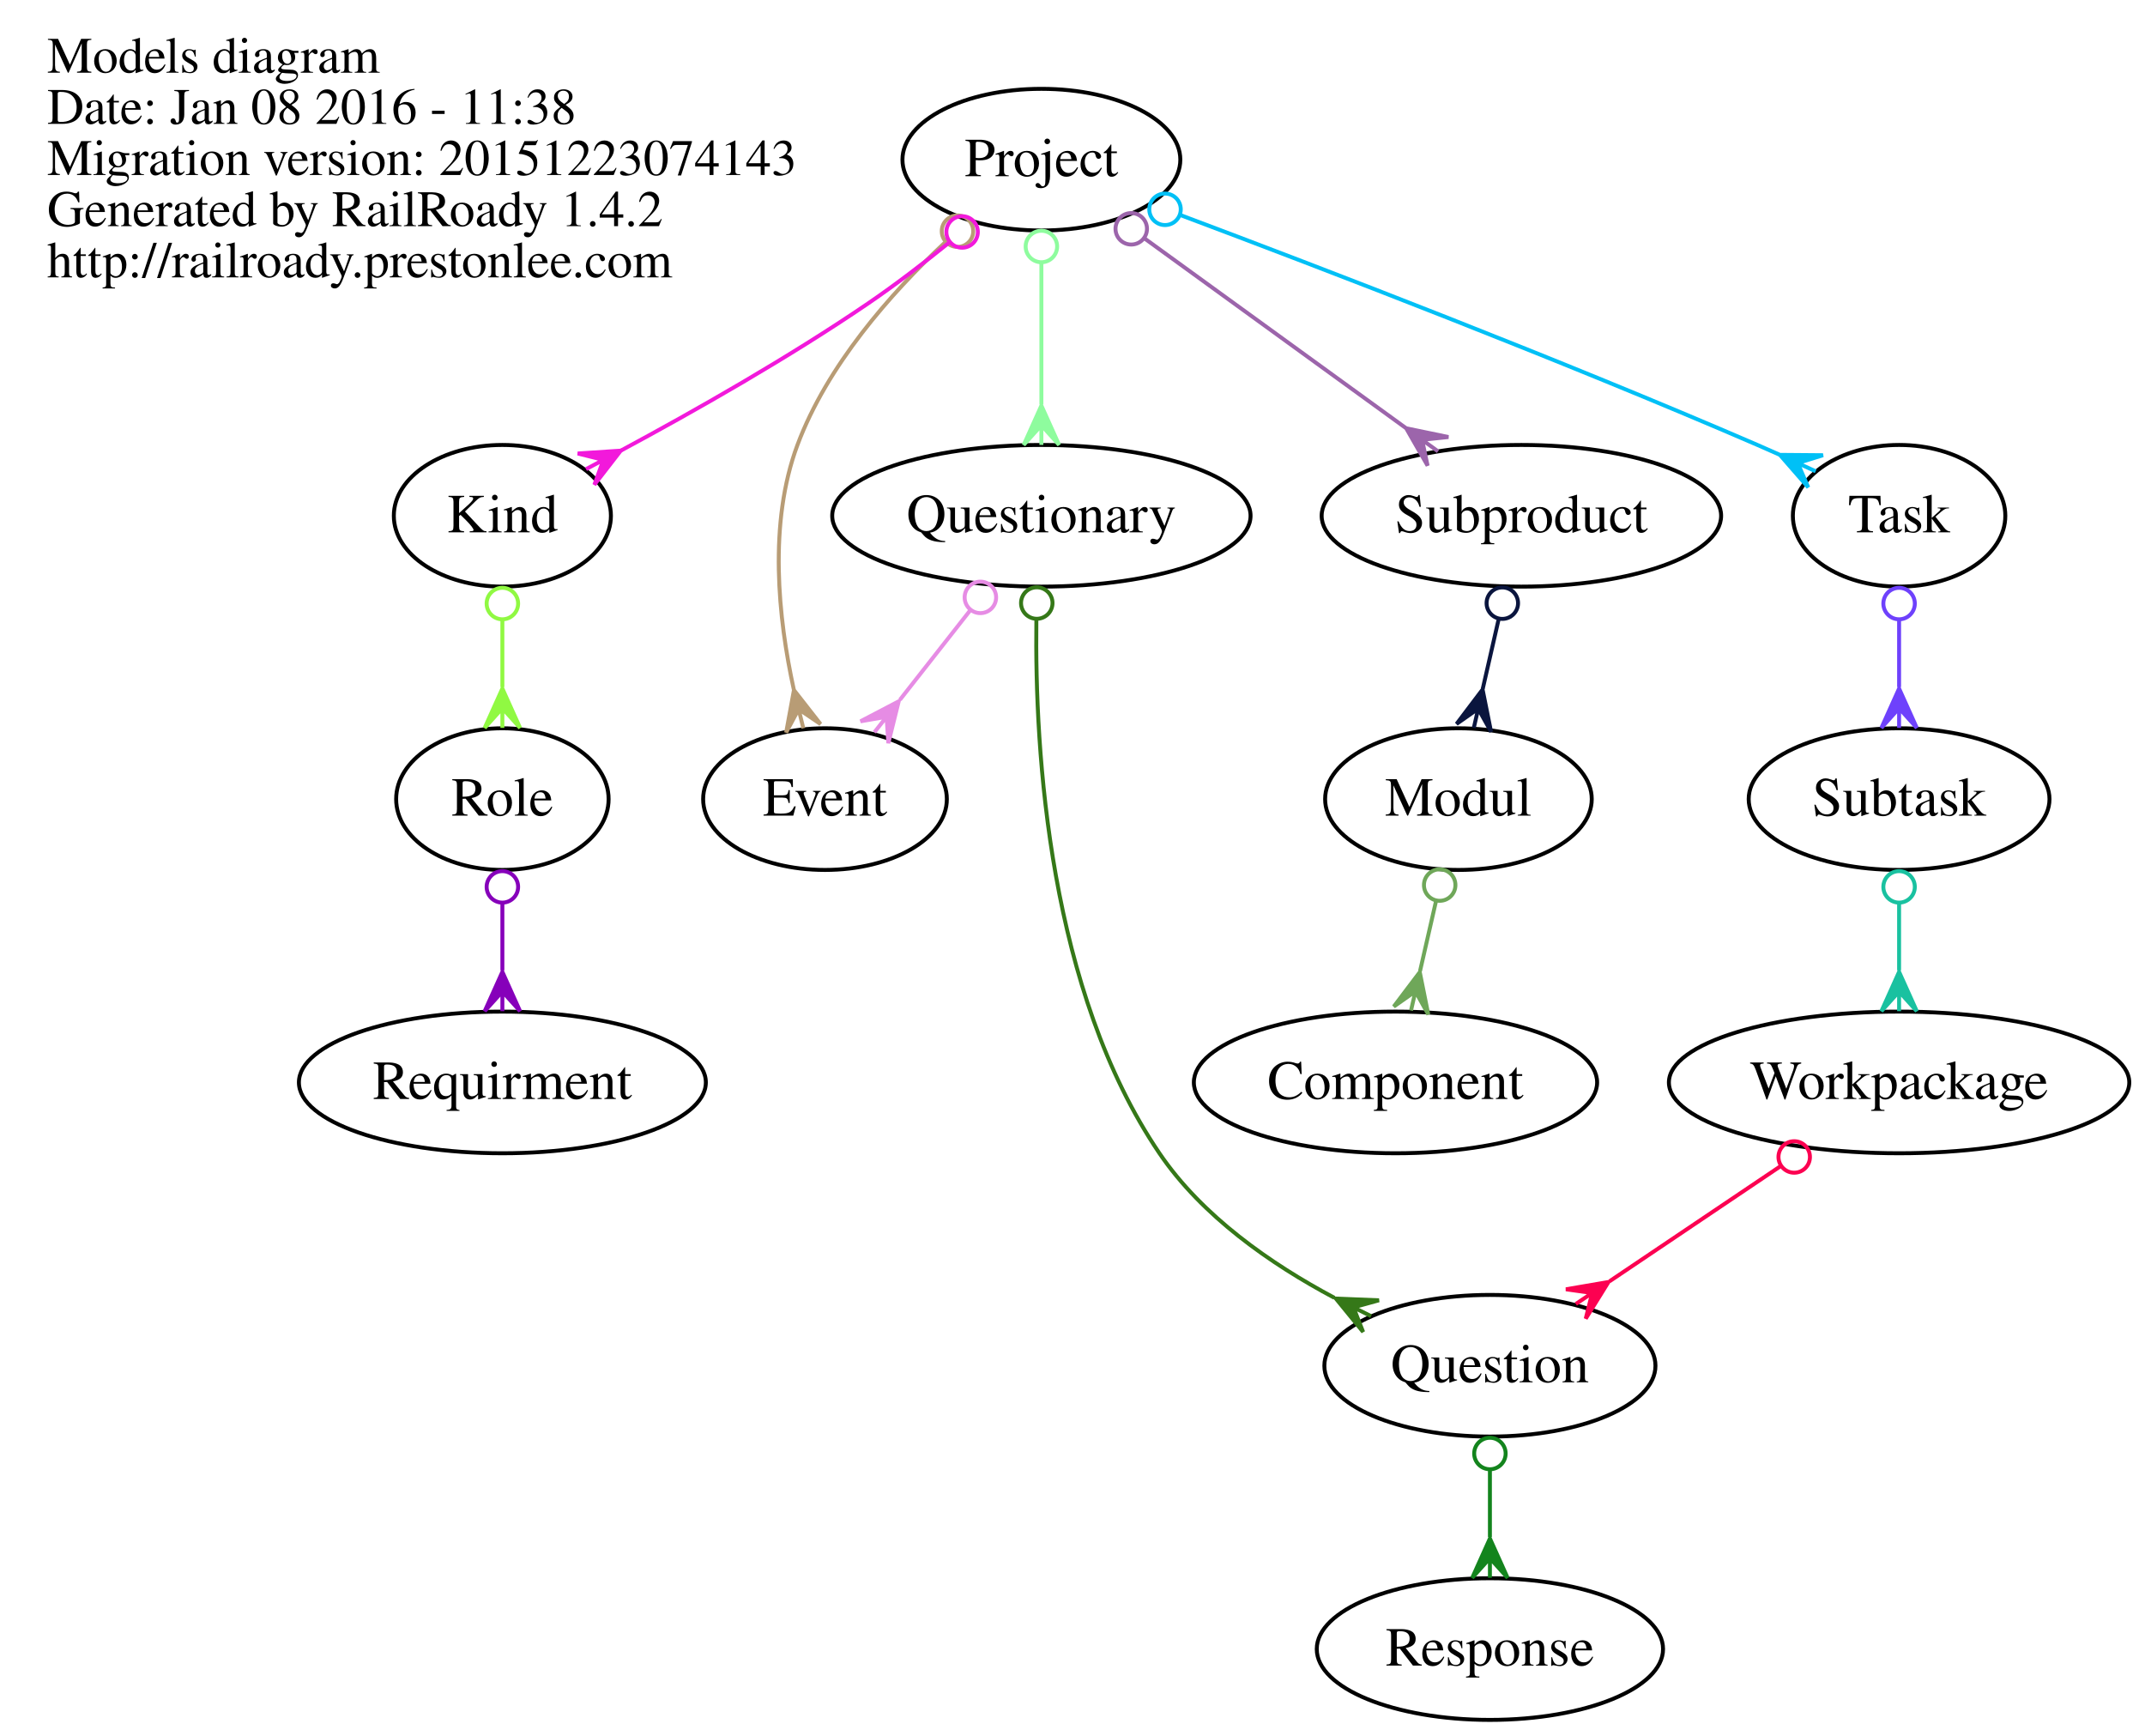
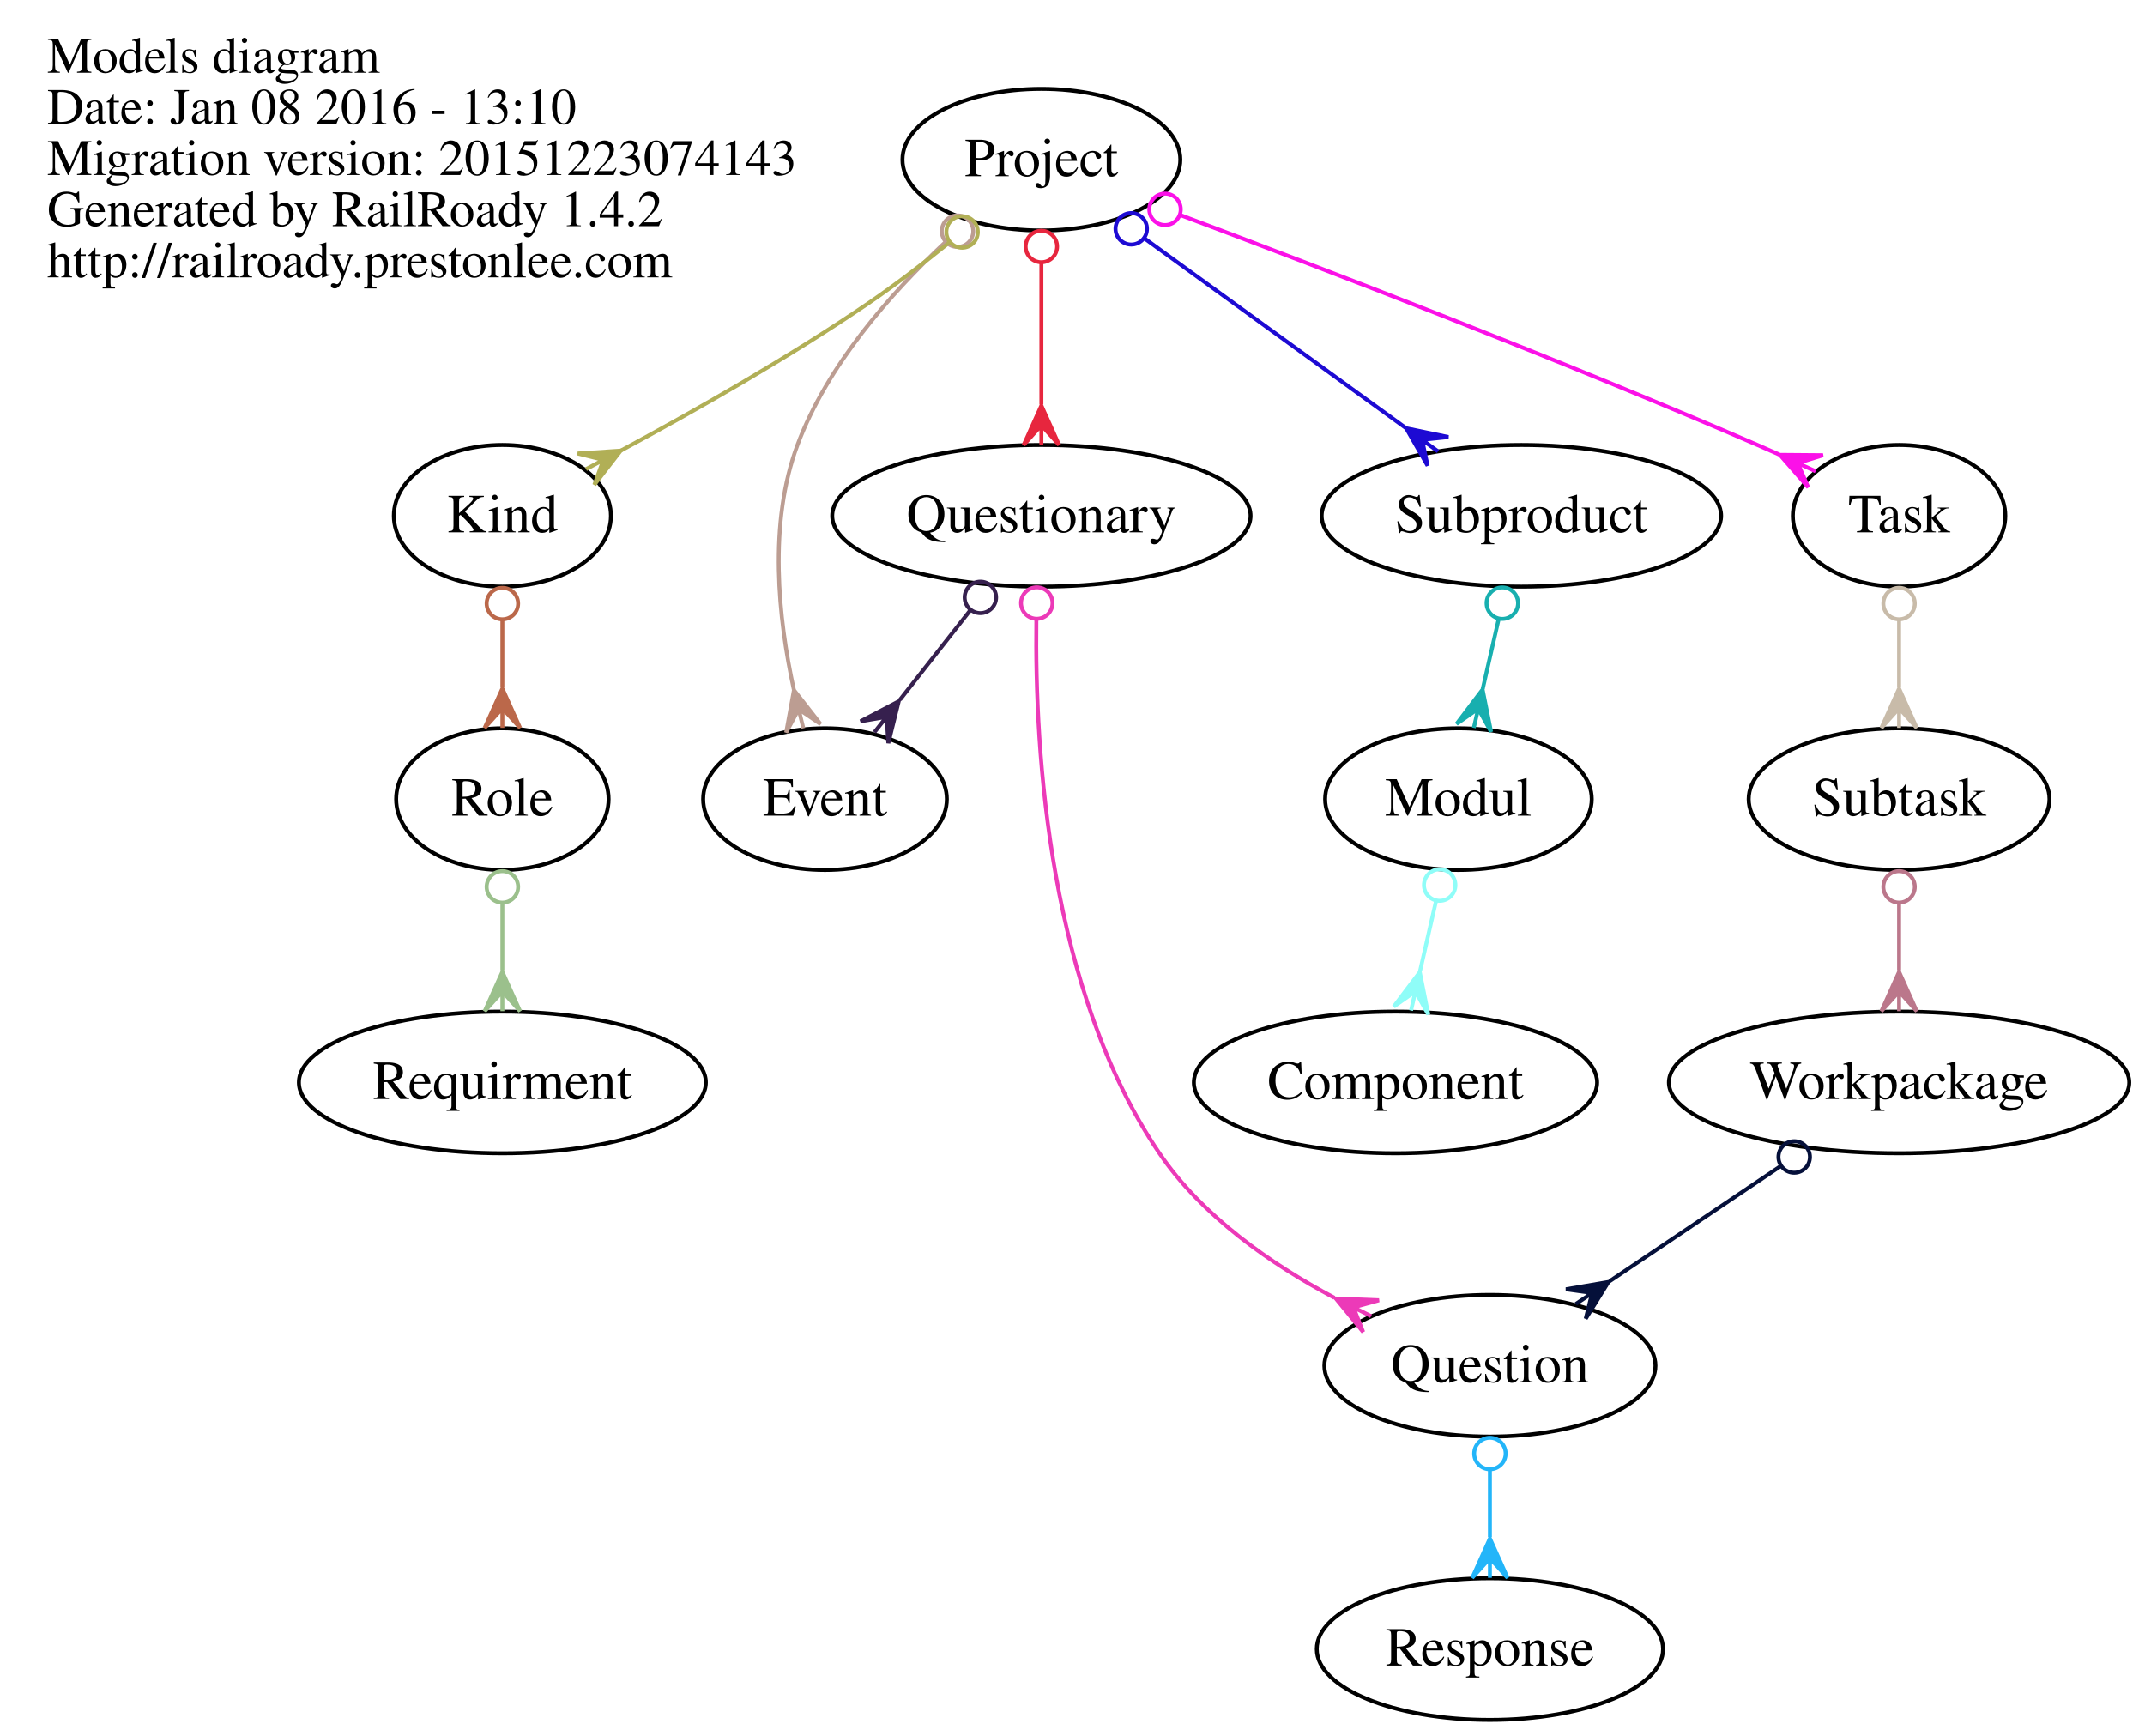
<svg xmlns="http://www.w3.org/2000/svg" width="545pt" height="441pt" viewBox="0.00 0.00 545.19 441.00">
  <g id="graph0" class="graph" transform="scale(1 1) rotate(0) translate(4 437)">
    <polygon fill="none" stroke="none" points="-4,4 -4,-437 541.192,-437 541.192,4 -4,4" />
    <g id="node1" class="node">
      <text text-anchor="start" x="8" y="-418.6" font-family="Times,serif" font-size="13.00">Models diagram</text>
-       <text text-anchor="start" x="8" y="-405.6" font-family="Times,serif" font-size="13.00">Date: Jan 08 2016 - 11:38</text>
+       <text text-anchor="start" x="8" y="-405.6" font-family="Times,serif" font-size="13.00">Date: Jan 08 2016 - 13:10</text>
      <text text-anchor="start" x="8" y="-392.6" font-family="Times,serif" font-size="13.00">Migration version: 20151223074143</text>
      <text text-anchor="start" x="8" y="-379.6" font-family="Times,serif" font-size="13.00">Generated by RailRoady 1.4.2</text>
      <text text-anchor="start" x="8" y="-366.6" font-family="Times,serif" font-size="13.00">http://railroady.prestonlee.com</text>
    </g>
    <g id="node2" class="node">
      <ellipse fill="none" stroke="black" cx="350.688" cy="-162" rx="51.25" ry="18" />
      <text text-anchor="middle" x="350.688" y="-157.8" font-family="Times,serif" font-size="14.00">Component</text>
    </g>
    <g id="node3" class="node">
      <ellipse fill="none" stroke="black" cx="205.688" cy="-234" rx="30.971" ry="18" />
      <text text-anchor="middle" x="205.688" y="-229.8" font-family="Times,serif" font-size="14.00">Event</text>
    </g>
    <g id="node4" class="node">
      <ellipse fill="none" stroke="black" cx="123.688" cy="-306" rx="27.589" ry="18" />
      <text text-anchor="middle" x="123.688" y="-301.8" font-family="Times,serif" font-size="14.00">Kind</text>
    </g>
    <g id="node11" class="node">
      <ellipse fill="none" stroke="black" cx="123.688" cy="-234" rx="27" ry="18" />
      <text text-anchor="middle" x="123.688" y="-229.8" font-family="Times,serif" font-size="14.00">Role</text>
    </g>
    <g id="edge1" class="edge">
-       <path fill="none" stroke="#90f942" d="M123.688,-279.64C123.688,-274.063 123.688,-268.132 123.688,-262.476" />
-       <ellipse fill="none" stroke="#90f942" cx="123.688" cy="-283.697" rx="4" ry="4" />
-       <polygon fill="#90f942" stroke="#90f942" points="123.688,-262.104 128.188,-252.104 123.688,-257.104 123.688,-252.104 123.688,-252.104 123.688,-252.104 123.688,-257.104 119.188,-252.104 123.688,-262.104 123.688,-262.104" />
+       <path fill="none" stroke="#bb684a" d="M123.688,-279.64C123.688,-274.063 123.688,-268.132 123.688,-262.476" />
+       <ellipse fill="none" stroke="#bb684a" cx="123.688" cy="-283.697" rx="4" ry="4" />
+       <polygon fill="#bb684a" stroke="#bb684a" points="123.688,-262.104 128.188,-252.104 123.688,-257.104 123.688,-252.104 123.688,-252.104 123.688,-252.104 123.688,-257.104 119.188,-252.104 123.688,-262.104 123.688,-262.104" />
    </g>
    <g id="node5" class="node">
      <ellipse fill="none" stroke="black" cx="366.688" cy="-234" rx="33.886" ry="18" />
      <text text-anchor="middle" x="366.688" y="-229.8" font-family="Times,serif" font-size="14.00">Modul</text>
    </g>
    <g id="edge2" class="edge">
-       <path fill="none" stroke="#6fa759" d="M360.97,-207.987C359.659,-202.249 358.258,-196.121 356.926,-190.293" />
-       <ellipse fill="none" stroke="#6fa759" cx="361.923" cy="-212.156" rx="4" ry="4" />
-       <polygon fill="#6fa759" stroke="#6fa759" points="356.865,-190.024 359.023,-179.273 355.751,-185.15 354.636,-180.275 354.636,-180.275 354.636,-180.275 355.751,-185.15 350.25,-181.278 356.865,-190.024 356.865,-190.024" />
+       <path fill="none" stroke="#8ffdf8" d="M360.97,-207.987C359.659,-202.249 358.258,-196.121 356.926,-190.293" />
+       <ellipse fill="none" stroke="#8ffdf8" cx="361.923" cy="-212.156" rx="4" ry="4" />
+       <polygon fill="#8ffdf8" stroke="#8ffdf8" points="356.865,-190.024 359.023,-179.273 355.751,-185.15 354.636,-180.275 354.636,-180.275 354.636,-180.275 355.751,-185.15 350.25,-181.278 356.865,-190.024 356.865,-190.024" />
    </g>
    <g id="node6" class="node">
      <ellipse fill="none" stroke="black" cx="260.688" cy="-396.5" rx="35.313" ry="18" />
      <text text-anchor="middle" x="260.688" y="-392.3" font-family="Times,serif" font-size="14.00">Project</text>
    </g>
    <g id="edge7" class="edge">
-       <path fill="none" stroke="#b89c75" d="M236.143,-375.413C222.258,-362.4 206.21,-344.157 198.688,-324 191.259,-304.093 193.794,-279.983 197.752,-261.881" />
-       <ellipse fill="none" stroke="#b89c75" cx="239.365" cy="-378.329" rx="4" ry="4" />
-       <polygon fill="#b89c75" stroke="#b89c75" points="197.795,-261.706 204.552,-253.069 198.989,-256.85 200.182,-251.995 200.182,-251.995 200.182,-251.995 198.989,-256.85 195.812,-250.921 197.795,-261.706 197.795,-261.706" />
+       <path fill="none" stroke="#bc9d92" d="M236.143,-375.413C222.258,-362.4 206.21,-344.157 198.688,-324 191.259,-304.093 193.794,-279.983 197.752,-261.881" />
+       <ellipse fill="none" stroke="#bc9d92" cx="239.365" cy="-378.329" rx="4" ry="4" />
+       <polygon fill="#bc9d92" stroke="#bc9d92" points="197.795,-261.706 204.552,-253.069 198.989,-256.85 200.182,-251.995 200.182,-251.995 200.182,-251.995 198.989,-256.85 195.812,-250.921 197.795,-261.706 197.795,-261.706" />
    </g>
    <g id="edge4" class="edge">
-       <path fill="none" stroke="#f219db" d="M237.36,-375.526C230.832,-370.257 223.621,-364.728 216.688,-360 196.46,-346.208 172.422,-332.575 153.852,-322.59" />
-       <ellipse fill="none" stroke="#f219db" cx="240.534" cy="-378.13" rx="4" ry="4" />
-       <polygon fill="#f219db" stroke="#f219db" points="153.783,-322.553 147.066,-313.885 149.368,-320.206 144.953,-317.858 144.953,-317.858 144.953,-317.858 149.368,-320.206 142.841,-321.832 153.783,-322.553 153.783,-322.553" />
+       <path fill="none" stroke="#b1af56" d="M237.36,-375.526C230.832,-370.257 223.621,-364.728 216.688,-360 196.46,-346.208 172.422,-332.575 153.852,-322.59" />
+       <ellipse fill="none" stroke="#b1af56" cx="240.534" cy="-378.13" rx="4" ry="4" />
+       <polygon fill="#b1af56" stroke="#b1af56" points="153.783,-322.553 147.066,-313.885 149.368,-320.206 144.953,-317.858 144.953,-317.858 144.953,-317.858 149.368,-320.206 142.841,-321.832 153.783,-322.553 153.783,-322.553" />
    </g>
    <g id="node8" class="node">
      <ellipse fill="none" stroke="black" cx="260.688" cy="-306" rx="53.163" ry="18" />
      <text text-anchor="middle" x="260.688" y="-301.8" font-family="Times,serif" font-size="14.00">Questionary</text>
    </g>
    <g id="edge6" class="edge">
-       <path fill="none" stroke="#8efc9e" d="M260.688,-370.189C260.688,-358.971 260.688,-345.752 260.688,-334.311" />
-       <ellipse fill="none" stroke="#8efc9e" cx="260.688" cy="-374.436" rx="4" ry="4" />
-       <polygon fill="#8efc9e" stroke="#8efc9e" points="260.688,-334.011 265.188,-324.011 260.688,-329.011 260.688,-324.011 260.688,-324.011 260.688,-324.011 260.688,-329.011 256.188,-324.011 260.688,-334.011 260.688,-334.011" />
+       <path fill="none" stroke="#e7263e" d="M260.688,-370.189C260.688,-358.971 260.688,-345.752 260.688,-334.311" />
+       <ellipse fill="none" stroke="#e7263e" cx="260.688" cy="-374.436" rx="4" ry="4" />
+       <polygon fill="#e7263e" stroke="#e7263e" points="260.688,-334.011 265.188,-324.011 260.688,-329.011 260.688,-324.011 260.688,-324.011 260.688,-324.011 260.688,-329.011 256.188,-324.011 260.688,-334.011 260.688,-334.011" />
    </g>
    <g id="node12" class="node">
      <ellipse fill="none" stroke="black" cx="382.688" cy="-306" rx="50.766" ry="18" />
      <text text-anchor="middle" x="382.688" y="-301.8" font-family="Times,serif" font-size="14.00">Subproduct</text>
    </g>
    <g id="edge3" class="edge">
-       <path fill="none" stroke="#9c65ab" d="M286.884,-376.497C306.386,-362.35 333.019,-343.03 353.254,-328.351" />
-       <ellipse fill="none" stroke="#9c65ab" cx="283.527" cy="-378.932" rx="4" ry="4" />
-       <polygon fill="#9c65ab" stroke="#9c65ab" points="353.401,-328.245 364.138,-326.015 357.448,-325.309 361.496,-322.373 361.496,-322.373 361.496,-322.373 357.448,-325.309 358.853,-318.73 353.401,-328.245 353.401,-328.245" />
+       <path fill="none" stroke="#1d0ad3" d="M286.884,-376.497C306.386,-362.35 333.019,-343.03 353.254,-328.351" />
+       <ellipse fill="none" stroke="#1d0ad3" cx="283.527" cy="-378.932" rx="4" ry="4" />
+       <polygon fill="#1d0ad3" stroke="#1d0ad3" points="353.401,-328.245 364.138,-326.015 357.448,-325.309 361.496,-322.373 361.496,-322.373 361.496,-322.373 357.448,-325.309 358.853,-318.73 353.401,-328.245 353.401,-328.245" />
    </g>
    <g id="node14" class="node">
      <ellipse fill="none" stroke="black" cx="478.688" cy="-306" rx="27" ry="18" />
      <text text-anchor="middle" x="478.688" y="-301.8" font-family="Times,serif" font-size="14.00">Task</text>
    </g>
    <g id="edge5" class="edge">
-       <path fill="none" stroke="#00c0f6" d="M295.876,-382.475C332.745,-368.642 392.208,-345.806 442.688,-324 444.496,-323.219 446.348,-322.401 448.211,-321.564" />
-       <ellipse fill="none" stroke="#00c0f6" cx="292.11" cy="-383.884" rx="4" ry="4" />
-       <polygon fill="#00c0f6" stroke="#00c0f6" points="448.389,-321.483 459.354,-321.394 452.932,-319.394 457.475,-317.305 457.475,-317.305 457.475,-317.305 452.932,-319.394 455.595,-313.217 448.389,-321.483 448.389,-321.483" />
+       <path fill="none" stroke="#fb11e8" d="M295.876,-382.475C332.745,-368.642 392.208,-345.806 442.688,-324 444.496,-323.219 446.348,-322.401 448.211,-321.564" />
+       <ellipse fill="none" stroke="#fb11e8" cx="292.11" cy="-383.884" rx="4" ry="4" />
+       <polygon fill="#fb11e8" stroke="#fb11e8" points="448.389,-321.483 459.354,-321.394 452.932,-319.394 457.475,-317.305 457.475,-317.305 457.475,-317.305 452.932,-319.394 455.595,-313.217 448.389,-321.483 448.389,-321.483" />
    </g>
    <g id="node7" class="node">
      <ellipse fill="none" stroke="black" cx="374.688" cy="-90" rx="42.078" ry="18" />
      <text text-anchor="middle" x="374.688" y="-85.8" font-family="Times,serif" font-size="14.00">Question</text>
    </g>
    <g id="node10" class="node">
      <ellipse fill="none" stroke="black" cx="374.688" cy="-18" rx="44.008" ry="18" />
      <text text-anchor="middle" x="374.688" y="-13.8" font-family="Times,serif" font-size="14.00">Response</text>
    </g>
    <g id="edge8" class="edge">
-       <path fill="none" stroke="#13841d" d="M374.688,-63.64C374.688,-58.063 374.688,-52.132 374.688,-46.476" />
-       <ellipse fill="none" stroke="#13841d" cx="374.688" cy="-67.697" rx="4" ry="4" />
-       <polygon fill="#13841d" stroke="#13841d" points="374.688,-46.104 379.188,-36.104 374.688,-41.104 374.688,-36.104 374.688,-36.104 374.688,-36.104 374.688,-41.104 370.188,-36.104 374.688,-46.104 374.688,-46.104" />
+       <path fill="none" stroke="#23b5f9" d="M374.688,-63.64C374.688,-58.063 374.688,-52.132 374.688,-46.476" />
+       <ellipse fill="none" stroke="#23b5f9" cx="374.688" cy="-67.697" rx="4" ry="4" />
+       <polygon fill="#23b5f9" stroke="#23b5f9" points="374.688,-46.104 379.188,-36.104 374.688,-41.104 374.688,-36.104 374.688,-36.104 374.688,-36.104 374.688,-41.104 370.188,-36.104 374.688,-46.104 374.688,-46.104" />
    </g>
    <g id="edge10" class="edge">
-       <path fill="none" stroke="#e68ce4" d="M242.619,-282.003C236.886,-274.707 230.531,-266.619 224.732,-259.238" />
-       <ellipse fill="none" stroke="#e68ce4" cx="245.182" cy="-285.266" rx="4" ry="4" />
-       <polygon fill="#e68ce4" stroke="#e68ce4" points="224.428,-258.851 221.788,-248.208 221.339,-254.92 218.25,-250.988 218.25,-250.988 218.25,-250.988 221.339,-254.92 214.711,-253.768 224.428,-258.851 224.428,-258.851" />
+       <path fill="none" stroke="#36204e" d="M242.619,-282.003C236.886,-274.707 230.531,-266.619 224.732,-259.238" />
+       <ellipse fill="none" stroke="#36204e" cx="245.182" cy="-285.266" rx="4" ry="4" />
+       <polygon fill="#36204e" stroke="#36204e" points="224.428,-258.851 221.788,-248.208 221.339,-254.92 218.25,-250.988 218.25,-250.988 218.25,-250.988 221.339,-254.92 214.711,-253.768 224.428,-258.851 224.428,-258.851" />
    </g>
    <g id="edge9" class="edge">
-       <path fill="none" stroke="#357818" d="M259.41,-279.405C258.978,-245.52 262.701,-185.254 290.688,-144 301.531,-128.016 318.968,-115.872 335.152,-107.269" />
-       <ellipse fill="none" stroke="#357818" cx="259.516" cy="-283.825" rx="4" ry="4" />
-       <polygon fill="#357818" stroke="#357818" points="335.531,-107.079 346.488,-106.635 340.004,-104.845 344.477,-102.61 344.477,-102.61 344.477,-102.61 340.004,-104.845 342.466,-98.584 335.531,-107.079 335.531,-107.079" />
+       <path fill="none" stroke="#ec3ab8" d="M259.41,-279.405C258.978,-245.52 262.701,-185.254 290.688,-144 301.531,-128.016 318.968,-115.872 335.152,-107.269" />
+       <ellipse fill="none" stroke="#ec3ab8" cx="259.516" cy="-283.825" rx="4" ry="4" />
+       <polygon fill="#ec3ab8" stroke="#ec3ab8" points="335.531,-107.079 346.488,-106.635 340.004,-104.845 344.477,-102.61 344.477,-102.61 344.477,-102.61 340.004,-104.845 342.466,-98.584 335.531,-107.079 335.531,-107.079" />
    </g>
    <g id="node9" class="node">
      <ellipse fill="none" stroke="black" cx="123.688" cy="-162" rx="51.717" ry="18" />
      <text text-anchor="middle" x="123.688" y="-157.8" font-family="Times,serif" font-size="14.00">Requirment</text>
    </g>
    <g id="edge11" class="edge">
-       <path fill="none" stroke="#8600ba" d="M123.688,-207.64C123.688,-202.063 123.688,-196.132 123.688,-190.476" />
-       <ellipse fill="none" stroke="#8600ba" cx="123.688" cy="-211.697" rx="4" ry="4" />
-       <polygon fill="#8600ba" stroke="#8600ba" points="123.688,-190.104 128.188,-180.104 123.688,-185.104 123.688,-180.104 123.688,-180.104 123.688,-180.104 123.688,-185.104 119.188,-180.104 123.688,-190.104 123.688,-190.104" />
+       <path fill="none" stroke="#9bc08c" d="M123.688,-207.64C123.688,-202.063 123.688,-196.132 123.688,-190.476" />
+       <ellipse fill="none" stroke="#9bc08c" cx="123.688" cy="-211.697" rx="4" ry="4" />
+       <polygon fill="#9bc08c" stroke="#9bc08c" points="123.688,-190.104 128.188,-180.104 123.688,-185.104 123.688,-180.104 123.688,-180.104 123.688,-180.104 123.688,-185.104 119.188,-180.104 123.688,-190.104 123.688,-190.104" />
    </g>
    <g id="edge12" class="edge">
-       <path fill="none" stroke="#0a153e" d="M376.891,-279.64C375.584,-273.92 374.191,-267.828 372.869,-262.042" />
-       <ellipse fill="none" stroke="#0a153e" cx="377.841" cy="-283.797" rx="4" ry="4" />
-       <polygon fill="#0a153e" stroke="#0a153e" points="372.826,-261.853 374.984,-251.102 371.711,-256.979 370.597,-252.104 370.597,-252.104 370.597,-252.104 371.711,-256.979 366.21,-253.107 372.826,-261.853 372.826,-261.853" />
+       <path fill="none" stroke="#18afaf" d="M376.891,-279.64C375.584,-273.92 374.191,-267.828 372.869,-262.042" />
+       <ellipse fill="none" stroke="#18afaf" cx="377.841" cy="-283.797" rx="4" ry="4" />
+       <polygon fill="#18afaf" stroke="#18afaf" points="372.826,-261.853 374.984,-251.102 371.711,-256.979 370.597,-252.104 370.597,-252.104 370.597,-252.104 371.711,-256.979 366.21,-253.107 372.826,-261.853 372.826,-261.853" />
    </g>
    <g id="node13" class="node">
      <ellipse fill="none" stroke="black" cx="478.688" cy="-234" rx="38.228" ry="18" />
      <text text-anchor="middle" x="478.688" y="-229.8" font-family="Times,serif" font-size="14.00">Subtask</text>
    </g>
    <g id="node15" class="node">
      <ellipse fill="none" stroke="black" cx="478.688" cy="-162" rx="58.508" ry="18" />
      <text text-anchor="middle" x="478.688" y="-157.8" font-family="Times,serif" font-size="14.00">Workpackage</text>
    </g>
    <g id="edge13" class="edge">
-       <path fill="none" stroke="#19c1a0" d="M478.688,-207.64C478.688,-202.063 478.688,-196.132 478.688,-190.476" />
-       <ellipse fill="none" stroke="#19c1a0" cx="478.688" cy="-211.697" rx="4" ry="4" />
-       <polygon fill="#19c1a0" stroke="#19c1a0" points="478.688,-190.104 483.188,-180.104 478.688,-185.104 478.688,-180.104 478.688,-180.104 478.688,-180.104 478.688,-185.104 474.188,-180.104 478.688,-190.104 478.688,-190.104" />
+       <path fill="none" stroke="#bb778b" d="M478.688,-207.64C478.688,-202.063 478.688,-196.132 478.688,-190.476" />
+       <ellipse fill="none" stroke="#bb778b" cx="478.688" cy="-211.697" rx="4" ry="4" />
+       <polygon fill="#bb778b" stroke="#bb778b" points="478.688,-190.104 483.188,-180.104 478.688,-185.104 478.688,-180.104 478.688,-180.104 478.688,-180.104 478.688,-185.104 474.188,-180.104 478.688,-190.104 478.688,-190.104" />
    </g>
    <g id="edge14" class="edge">
-       <path fill="none" stroke="#6e41fc" d="M478.688,-279.64C478.688,-274.063 478.688,-268.132 478.688,-262.476" />
-       <ellipse fill="none" stroke="#6e41fc" cx="478.688" cy="-283.697" rx="4" ry="4" />
-       <polygon fill="#6e41fc" stroke="#6e41fc" points="478.688,-262.104 483.188,-252.104 478.688,-257.104 478.688,-252.104 478.688,-252.104 478.688,-252.104 478.688,-257.104 474.188,-252.104 478.688,-262.104 478.688,-262.104" />
+       <path fill="none" stroke="#c8bba9" d="M478.688,-279.64C478.688,-274.063 478.688,-268.132 478.688,-262.476" />
+       <ellipse fill="none" stroke="#c8bba9" cx="478.688" cy="-283.697" rx="4" ry="4" />
+       <polygon fill="#c8bba9" stroke="#c8bba9" points="478.688,-262.104 483.188,-252.104 478.688,-257.104 478.688,-252.104 478.688,-252.104 478.688,-252.104 478.688,-257.104 474.188,-252.104 478.688,-262.104 478.688,-262.104" />
    </g>
    <g id="edge15" class="edge">
-       <path fill="none" stroke="#fc0151" d="M448.472,-140.663C434.838,-131.485 418.764,-120.667 405.105,-111.473" />
-       <ellipse fill="none" stroke="#fc0151" cx="452.03" cy="-143.057" rx="4" ry="4" />
-       <polygon fill="#fc0151" stroke="#fc0151" points="404.824,-111.284 399.041,-101.967 400.676,-108.492 396.528,-105.7 396.528,-105.7 396.528,-105.7 400.676,-108.492 394.015,-109.433 404.824,-111.284 404.824,-111.284" />
+       <path fill="none" stroke="#05103a" d="M448.472,-140.663C434.838,-131.485 418.764,-120.667 405.105,-111.473" />
+       <ellipse fill="none" stroke="#05103a" cx="452.03" cy="-143.057" rx="4" ry="4" />
+       <polygon fill="#05103a" stroke="#05103a" points="404.824,-111.284 399.041,-101.967 400.676,-108.492 396.528,-105.7 396.528,-105.7 396.528,-105.7 400.676,-108.492 394.015,-109.433 404.824,-111.284 404.824,-111.284" />
    </g>
  </g>
</svg>
